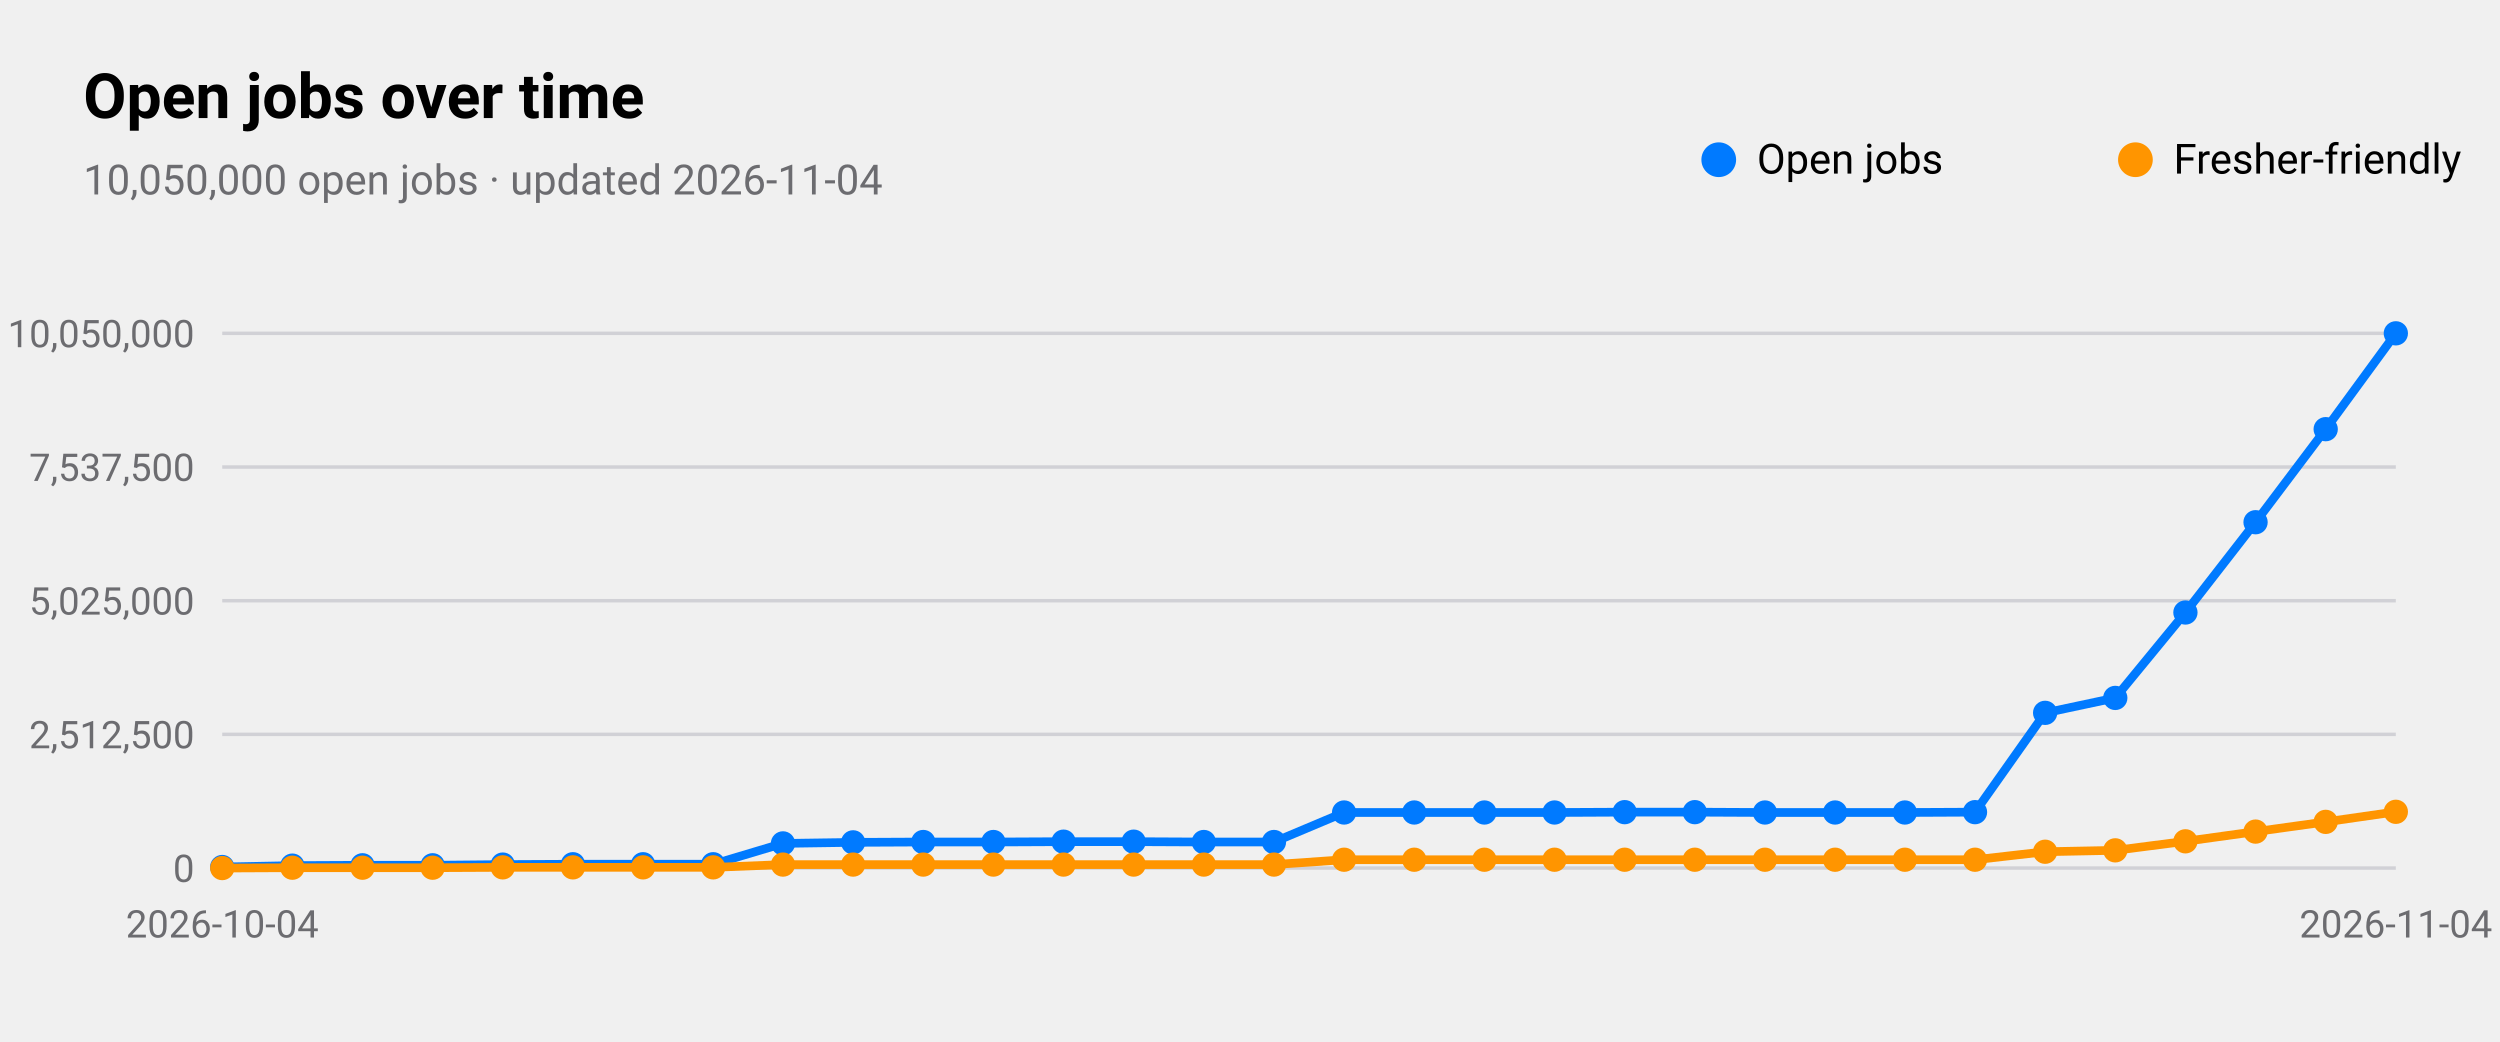
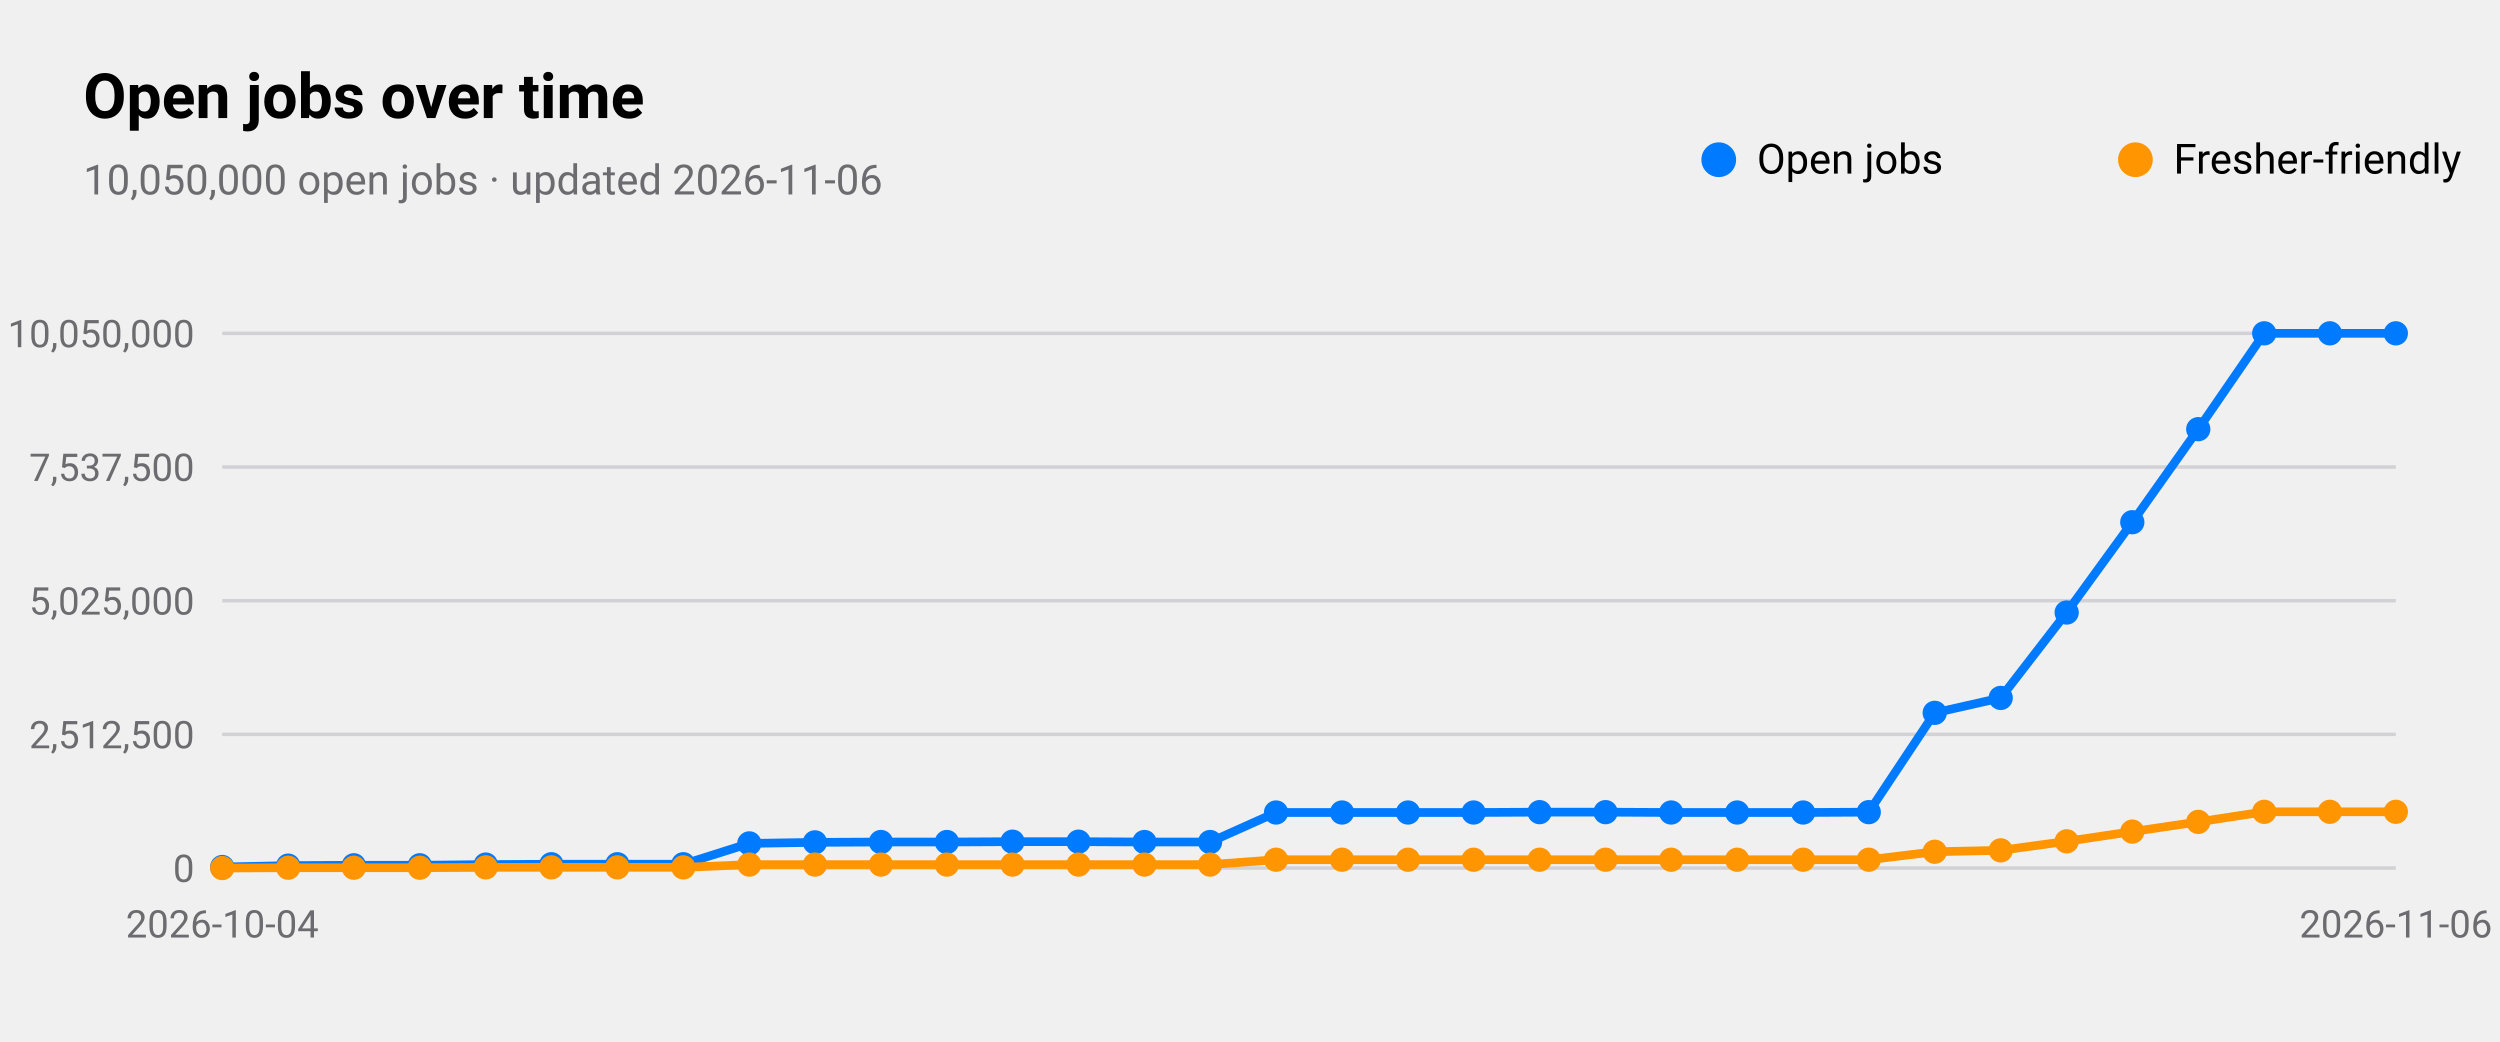
<svg xmlns="http://www.w3.org/2000/svg" viewBox="0 0 720 300" width="720" height="300" role="img" aria-label="Open jobs over time">
  <style>
text{font-family:-apple-system,BlinkMacSystemFont,"SF Pro Text","Helvetica Neue","Segoe UI",Roboto,sans-serif;fill:#000}
.sub,.val,.axis{fill:#6c6c70}.bar{fill:#007aff}.track{fill:#e5e5ea}.grid{stroke:#d1d1d6}
.l1{fill:none;stroke:#007aff;stroke-width:2.5}.d1{fill:#007aff}.l2{fill:none;stroke:#ff9500;stroke-width:2.5}.d2{fill:#ff9500}
.l3{fill:none;stroke:#34c759;stroke-width:2.5}.d3{fill:#34c759}.l4{fill:none;stroke:#af52de;stroke-width:2.5}.d4{fill:#af52de}
.l5{fill:none;stroke:#ff3b30;stroke-width:2.5}.d5{fill:#ff3b30}.l6{fill:none;stroke:#00b8d4;stroke-width:2.5}.d6{fill:#00b8d4}
@media(prefers-color-scheme:dark){text{fill:#fff}.sub,.val,.axis{fill:#98989d}.bar{fill:#0a84ff}.track{fill:#2c2c2e}.grid{stroke:#38383a}
.l1{stroke:#0a84ff}.d1{fill:#0a84ff}.l2{stroke:#ff9f0a}.d2{fill:#ff9f0a}
.l3{stroke:#30d158}.d3{fill:#30d158}.l4{stroke:#bf5af2}.d4{fill:#bf5af2}.l5{stroke:#ff453a}.d5{fill:#ff453a}.l6{stroke:#40cbe0}.d6{fill:#40cbe0}}
</style>
  <text x="24" y="34" font-size="18" font-weight="600">Open jobs over time</text>
-   <text class="sub" x="24" y="56" font-size="12">10,050,000 open jobs · updated 2026-11-04</text>
+   <text class="sub" x="24" y="56" font-size="12">10,050,000 open jobs · updated 2026-11-06</text>
  <line class="grid" x1="64" x2="690" y1="250.0" y2="250.0" />
  <text class="axis" x="56" y="254.0" font-size="11" text-anchor="end">0</text>
  <line class="grid" x1="64" x2="690" y1="211.5" y2="211.5" />
  <text class="axis" x="56" y="215.5" font-size="11" text-anchor="end">2,512,500</text>
  <line class="grid" x1="64" x2="690" y1="173.0" y2="173.0" />
  <text class="axis" x="56" y="177.0" font-size="11" text-anchor="end">5,025,000</text>
  <line class="grid" x1="64" x2="690" y1="134.5" y2="134.5" />
  <text class="axis" x="56" y="138.5" font-size="11" text-anchor="end">7,537,500</text>
  <line class="grid" x1="64" x2="690" y1="96.0" y2="96.0" />
  <text class="axis" x="56" y="100.0" font-size="11" text-anchor="end">10,050,000</text>
  <text class="axis" x="64.0" y="270" font-size="11" text-anchor="middle">2026-10-04</text>
-   <text class="axis" x="690.0" y="270" font-size="11" text-anchor="middle">2026-11-04</text>
-   <polyline class="l1" points="64.0,249.7 84.2,249.3 104.4,249.2 124.6,249.2 144.8,249.0 165.0,248.9 185.2,248.9 205.4,248.9 225.5,242.9 245.7,242.6 265.9,242.5 286.1,242.5 306.3,242.4 326.5,242.4 346.7,242.5 366.9,242.5 387.1,234.0 407.3,234.0 427.5,234.0 447.7,234.0 467.9,233.9 488.1,233.9 508.3,234.0 528.5,234.0 548.6,234.0 568.8,233.9 589.0,205.3 609.2,201.0 629.4,176.4 649.6,150.4 669.8,123.6 690.0,96.0" />
+   <text class="axis" x="690.0" y="270" font-size="11" text-anchor="middle">2026-11-06</text>
+   <polyline class="l1" points="64.0,249.7 83.0,249.3 101.9,249.2 120.9,249.2 139.9,249.0 158.8,248.9 177.8,248.9 196.8,248.9 215.8,242.9 234.7,242.6 253.7,242.5 272.7,242.5 291.6,242.4 310.6,242.4 329.6,242.5 348.5,242.5 367.5,234.0 386.5,234.0 405.5,234.0 424.4,234.0 443.4,233.9 462.4,233.9 481.3,234.0 500.3,234.0 519.3,234.0 538.2,233.9 557.2,205.3 576.2,201.0 595.2,176.4 614.1,150.4 633.1,123.6 652.1,96.0 671.0,96.0 690.0,96.0" />
  <circle class="d1" cx="64.0" cy="249.7" r="3.5" />
-   <circle class="d1" cx="84.2" cy="249.3" r="3.5" />
-   <circle class="d1" cx="104.4" cy="249.2" r="3.5" />
-   <circle class="d1" cx="124.6" cy="249.2" r="3.5" />
-   <circle class="d1" cx="144.8" cy="249.0" r="3.5" />
-   <circle class="d1" cx="165.0" cy="248.9" r="3.5" />
-   <circle class="d1" cx="185.2" cy="248.9" r="3.5" />
-   <circle class="d1" cx="205.4" cy="248.9" r="3.5" />
-   <circle class="d1" cx="225.5" cy="242.9" r="3.5" />
-   <circle class="d1" cx="245.7" cy="242.6" r="3.5" />
-   <circle class="d1" cx="265.9" cy="242.5" r="3.5" />
-   <circle class="d1" cx="286.1" cy="242.5" r="3.5" />
-   <circle class="d1" cx="306.3" cy="242.4" r="3.5" />
-   <circle class="d1" cx="326.5" cy="242.4" r="3.5" />
-   <circle class="d1" cx="346.7" cy="242.5" r="3.5" />
-   <circle class="d1" cx="366.9" cy="242.5" r="3.5" />
-   <circle class="d1" cx="387.1" cy="234.0" r="3.5" />
-   <circle class="d1" cx="407.3" cy="234.0" r="3.5" />
-   <circle class="d1" cx="427.5" cy="234.0" r="3.5" />
-   <circle class="d1" cx="447.7" cy="234.0" r="3.5" />
-   <circle class="d1" cx="467.9" cy="233.9" r="3.5" />
-   <circle class="d1" cx="488.1" cy="233.9" r="3.5" />
-   <circle class="d1" cx="508.3" cy="234.0" r="3.5" />
-   <circle class="d1" cx="528.5" cy="234.0" r="3.5" />
-   <circle class="d1" cx="548.6" cy="234.0" r="3.5" />
-   <circle class="d1" cx="568.8" cy="233.9" r="3.5" />
-   <circle class="d1" cx="589.0" cy="205.3" r="3.5" />
-   <circle class="d1" cx="609.2" cy="201.0" r="3.5" />
-   <circle class="d1" cx="629.4" cy="176.4" r="3.5" />
-   <circle class="d1" cx="649.6" cy="150.4" r="3.5" />
-   <circle class="d1" cx="669.8" cy="123.6" r="3.5" />
+   <circle class="d1" cx="83.0" cy="249.3" r="3.5" />
+   <circle class="d1" cx="101.9" cy="249.2" r="3.5" />
+   <circle class="d1" cx="120.9" cy="249.2" r="3.5" />
+   <circle class="d1" cx="139.9" cy="249.0" r="3.5" />
+   <circle class="d1" cx="158.8" cy="248.9" r="3.5" />
+   <circle class="d1" cx="177.8" cy="248.9" r="3.5" />
+   <circle class="d1" cx="196.8" cy="248.9" r="3.5" />
+   <circle class="d1" cx="215.8" cy="242.9" r="3.5" />
+   <circle class="d1" cx="234.7" cy="242.6" r="3.5" />
+   <circle class="d1" cx="253.7" cy="242.5" r="3.5" />
+   <circle class="d1" cx="272.7" cy="242.5" r="3.5" />
+   <circle class="d1" cx="291.6" cy="242.4" r="3.5" />
+   <circle class="d1" cx="310.6" cy="242.4" r="3.5" />
+   <circle class="d1" cx="329.6" cy="242.5" r="3.5" />
+   <circle class="d1" cx="348.5" cy="242.5" r="3.5" />
+   <circle class="d1" cx="367.5" cy="234.0" r="3.5" />
+   <circle class="d1" cx="386.5" cy="234.0" r="3.5" />
+   <circle class="d1" cx="405.5" cy="234.0" r="3.5" />
+   <circle class="d1" cx="424.4" cy="234.0" r="3.5" />
+   <circle class="d1" cx="443.4" cy="233.9" r="3.5" />
+   <circle class="d1" cx="462.4" cy="233.9" r="3.5" />
+   <circle class="d1" cx="481.3" cy="234.0" r="3.5" />
+   <circle class="d1" cx="500.3" cy="234.0" r="3.5" />
+   <circle class="d1" cx="519.3" cy="234.0" r="3.5" />
+   <circle class="d1" cx="538.2" cy="233.9" r="3.5" />
+   <circle class="d1" cx="557.2" cy="205.3" r="3.5" />
+   <circle class="d1" cx="576.2" cy="201.0" r="3.5" />
+   <circle class="d1" cx="595.2" cy="176.4" r="3.5" />
+   <circle class="d1" cx="614.1" cy="150.4" r="3.5" />
+   <circle class="d1" cx="633.1" cy="123.6" r="3.5" />
+   <circle class="d1" cx="652.1" cy="96.0" r="3.5" />
+   <circle class="d1" cx="671.0" cy="96.0" r="3.5" />
  <circle class="d1" cx="690.0" cy="96.0" r="3.5" />
  <circle class="d1" cx="495" cy="46" r="5" />
  <text x="506" y="50" font-size="12">Open jobs</text>
-   <polyline class="l2" points="64.0,250.0 84.2,249.9 104.4,249.9 124.6,249.9 144.8,249.8 165.0,249.8 185.2,249.8 205.4,249.8 225.5,249.0 245.7,249.0 265.9,249.0 286.1,249.0 306.3,249.0 326.5,249.0 346.7,249.0 366.9,249.0 387.1,247.6 407.3,247.6 427.5,247.6 447.7,247.6 467.9,247.6 488.1,247.6 508.3,247.6 528.5,247.6 548.6,247.6 568.8,247.6 589.0,245.3 609.2,244.9 629.4,242.3 649.6,239.5 669.8,236.7 690.0,233.8" />
+   <polyline class="l2" points="64.0,250.0 83.0,249.9 101.9,249.9 120.9,249.9 139.9,249.8 158.8,249.8 177.8,249.8 196.8,249.8 215.8,249.0 234.7,249.0 253.7,249.0 272.7,249.0 291.6,249.0 310.6,249.0 329.6,249.0 348.5,249.0 367.5,247.6 386.5,247.6 405.5,247.6 424.4,247.6 443.4,247.6 462.4,247.6 481.3,247.6 500.3,247.6 519.3,247.6 538.2,247.6 557.2,245.3 576.2,244.9 595.2,242.3 614.1,239.5 633.1,236.7 652.1,233.8 671.0,233.8 690.0,233.8" />
  <circle class="d2" cx="64.0" cy="250.0" r="3.5" />
-   <circle class="d2" cx="84.2" cy="249.9" r="3.5" />
-   <circle class="d2" cx="104.4" cy="249.9" r="3.5" />
-   <circle class="d2" cx="124.6" cy="249.9" r="3.5" />
-   <circle class="d2" cx="144.8" cy="249.8" r="3.5" />
-   <circle class="d2" cx="165.0" cy="249.8" r="3.5" />
-   <circle class="d2" cx="185.2" cy="249.8" r="3.5" />
-   <circle class="d2" cx="205.4" cy="249.8" r="3.5" />
-   <circle class="d2" cx="225.5" cy="249.0" r="3.5" />
-   <circle class="d2" cx="245.7" cy="249.0" r="3.5" />
-   <circle class="d2" cx="265.9" cy="249.0" r="3.5" />
-   <circle class="d2" cx="286.1" cy="249.0" r="3.5" />
-   <circle class="d2" cx="306.3" cy="249.0" r="3.5" />
-   <circle class="d2" cx="326.5" cy="249.0" r="3.5" />
-   <circle class="d2" cx="346.7" cy="249.0" r="3.5" />
-   <circle class="d2" cx="366.9" cy="249.0" r="3.5" />
-   <circle class="d2" cx="387.1" cy="247.6" r="3.5" />
-   <circle class="d2" cx="407.3" cy="247.6" r="3.5" />
-   <circle class="d2" cx="427.5" cy="247.6" r="3.5" />
-   <circle class="d2" cx="447.7" cy="247.6" r="3.5" />
-   <circle class="d2" cx="467.9" cy="247.6" r="3.5" />
-   <circle class="d2" cx="488.1" cy="247.6" r="3.5" />
-   <circle class="d2" cx="508.3" cy="247.6" r="3.5" />
-   <circle class="d2" cx="528.5" cy="247.6" r="3.5" />
-   <circle class="d2" cx="548.6" cy="247.6" r="3.5" />
-   <circle class="d2" cx="568.8" cy="247.6" r="3.5" />
-   <circle class="d2" cx="589.0" cy="245.3" r="3.5" />
-   <circle class="d2" cx="609.2" cy="244.9" r="3.5" />
-   <circle class="d2" cx="629.4" cy="242.3" r="3.5" />
-   <circle class="d2" cx="649.6" cy="239.5" r="3.5" />
-   <circle class="d2" cx="669.8" cy="236.7" r="3.5" />
+   <circle class="d2" cx="83.0" cy="249.9" r="3.5" />
+   <circle class="d2" cx="101.9" cy="249.9" r="3.5" />
+   <circle class="d2" cx="120.9" cy="249.9" r="3.5" />
+   <circle class="d2" cx="139.9" cy="249.8" r="3.5" />
+   <circle class="d2" cx="158.8" cy="249.8" r="3.5" />
+   <circle class="d2" cx="177.8" cy="249.8" r="3.5" />
+   <circle class="d2" cx="196.8" cy="249.8" r="3.5" />
+   <circle class="d2" cx="215.8" cy="249.0" r="3.5" />
+   <circle class="d2" cx="234.7" cy="249.0" r="3.5" />
+   <circle class="d2" cx="253.7" cy="249.0" r="3.5" />
+   <circle class="d2" cx="272.7" cy="249.0" r="3.5" />
+   <circle class="d2" cx="291.6" cy="249.0" r="3.5" />
+   <circle class="d2" cx="310.6" cy="249.0" r="3.5" />
+   <circle class="d2" cx="329.6" cy="249.0" r="3.5" />
+   <circle class="d2" cx="348.5" cy="249.0" r="3.5" />
+   <circle class="d2" cx="367.5" cy="247.6" r="3.5" />
+   <circle class="d2" cx="386.5" cy="247.6" r="3.5" />
+   <circle class="d2" cx="405.5" cy="247.6" r="3.5" />
+   <circle class="d2" cx="424.4" cy="247.6" r="3.5" />
+   <circle class="d2" cx="443.4" cy="247.6" r="3.5" />
+   <circle class="d2" cx="462.4" cy="247.6" r="3.5" />
+   <circle class="d2" cx="481.3" cy="247.6" r="3.5" />
+   <circle class="d2" cx="500.3" cy="247.6" r="3.5" />
+   <circle class="d2" cx="519.3" cy="247.6" r="3.5" />
+   <circle class="d2" cx="538.2" cy="247.6" r="3.5" />
+   <circle class="d2" cx="557.2" cy="245.3" r="3.5" />
+   <circle class="d2" cx="576.2" cy="244.9" r="3.5" />
+   <circle class="d2" cx="595.2" cy="242.3" r="3.5" />
+   <circle class="d2" cx="614.1" cy="239.5" r="3.5" />
+   <circle class="d2" cx="633.1" cy="236.7" r="3.5" />
+   <circle class="d2" cx="652.1" cy="233.8" r="3.5" />
+   <circle class="d2" cx="671.0" cy="233.8" r="3.5" />
  <circle class="d2" cx="690.0" cy="233.8" r="3.5" />
  <circle class="d2" cx="615" cy="46" r="5" />
  <text x="626" y="50" font-size="12">Fresher-friendly</text>
</svg>
